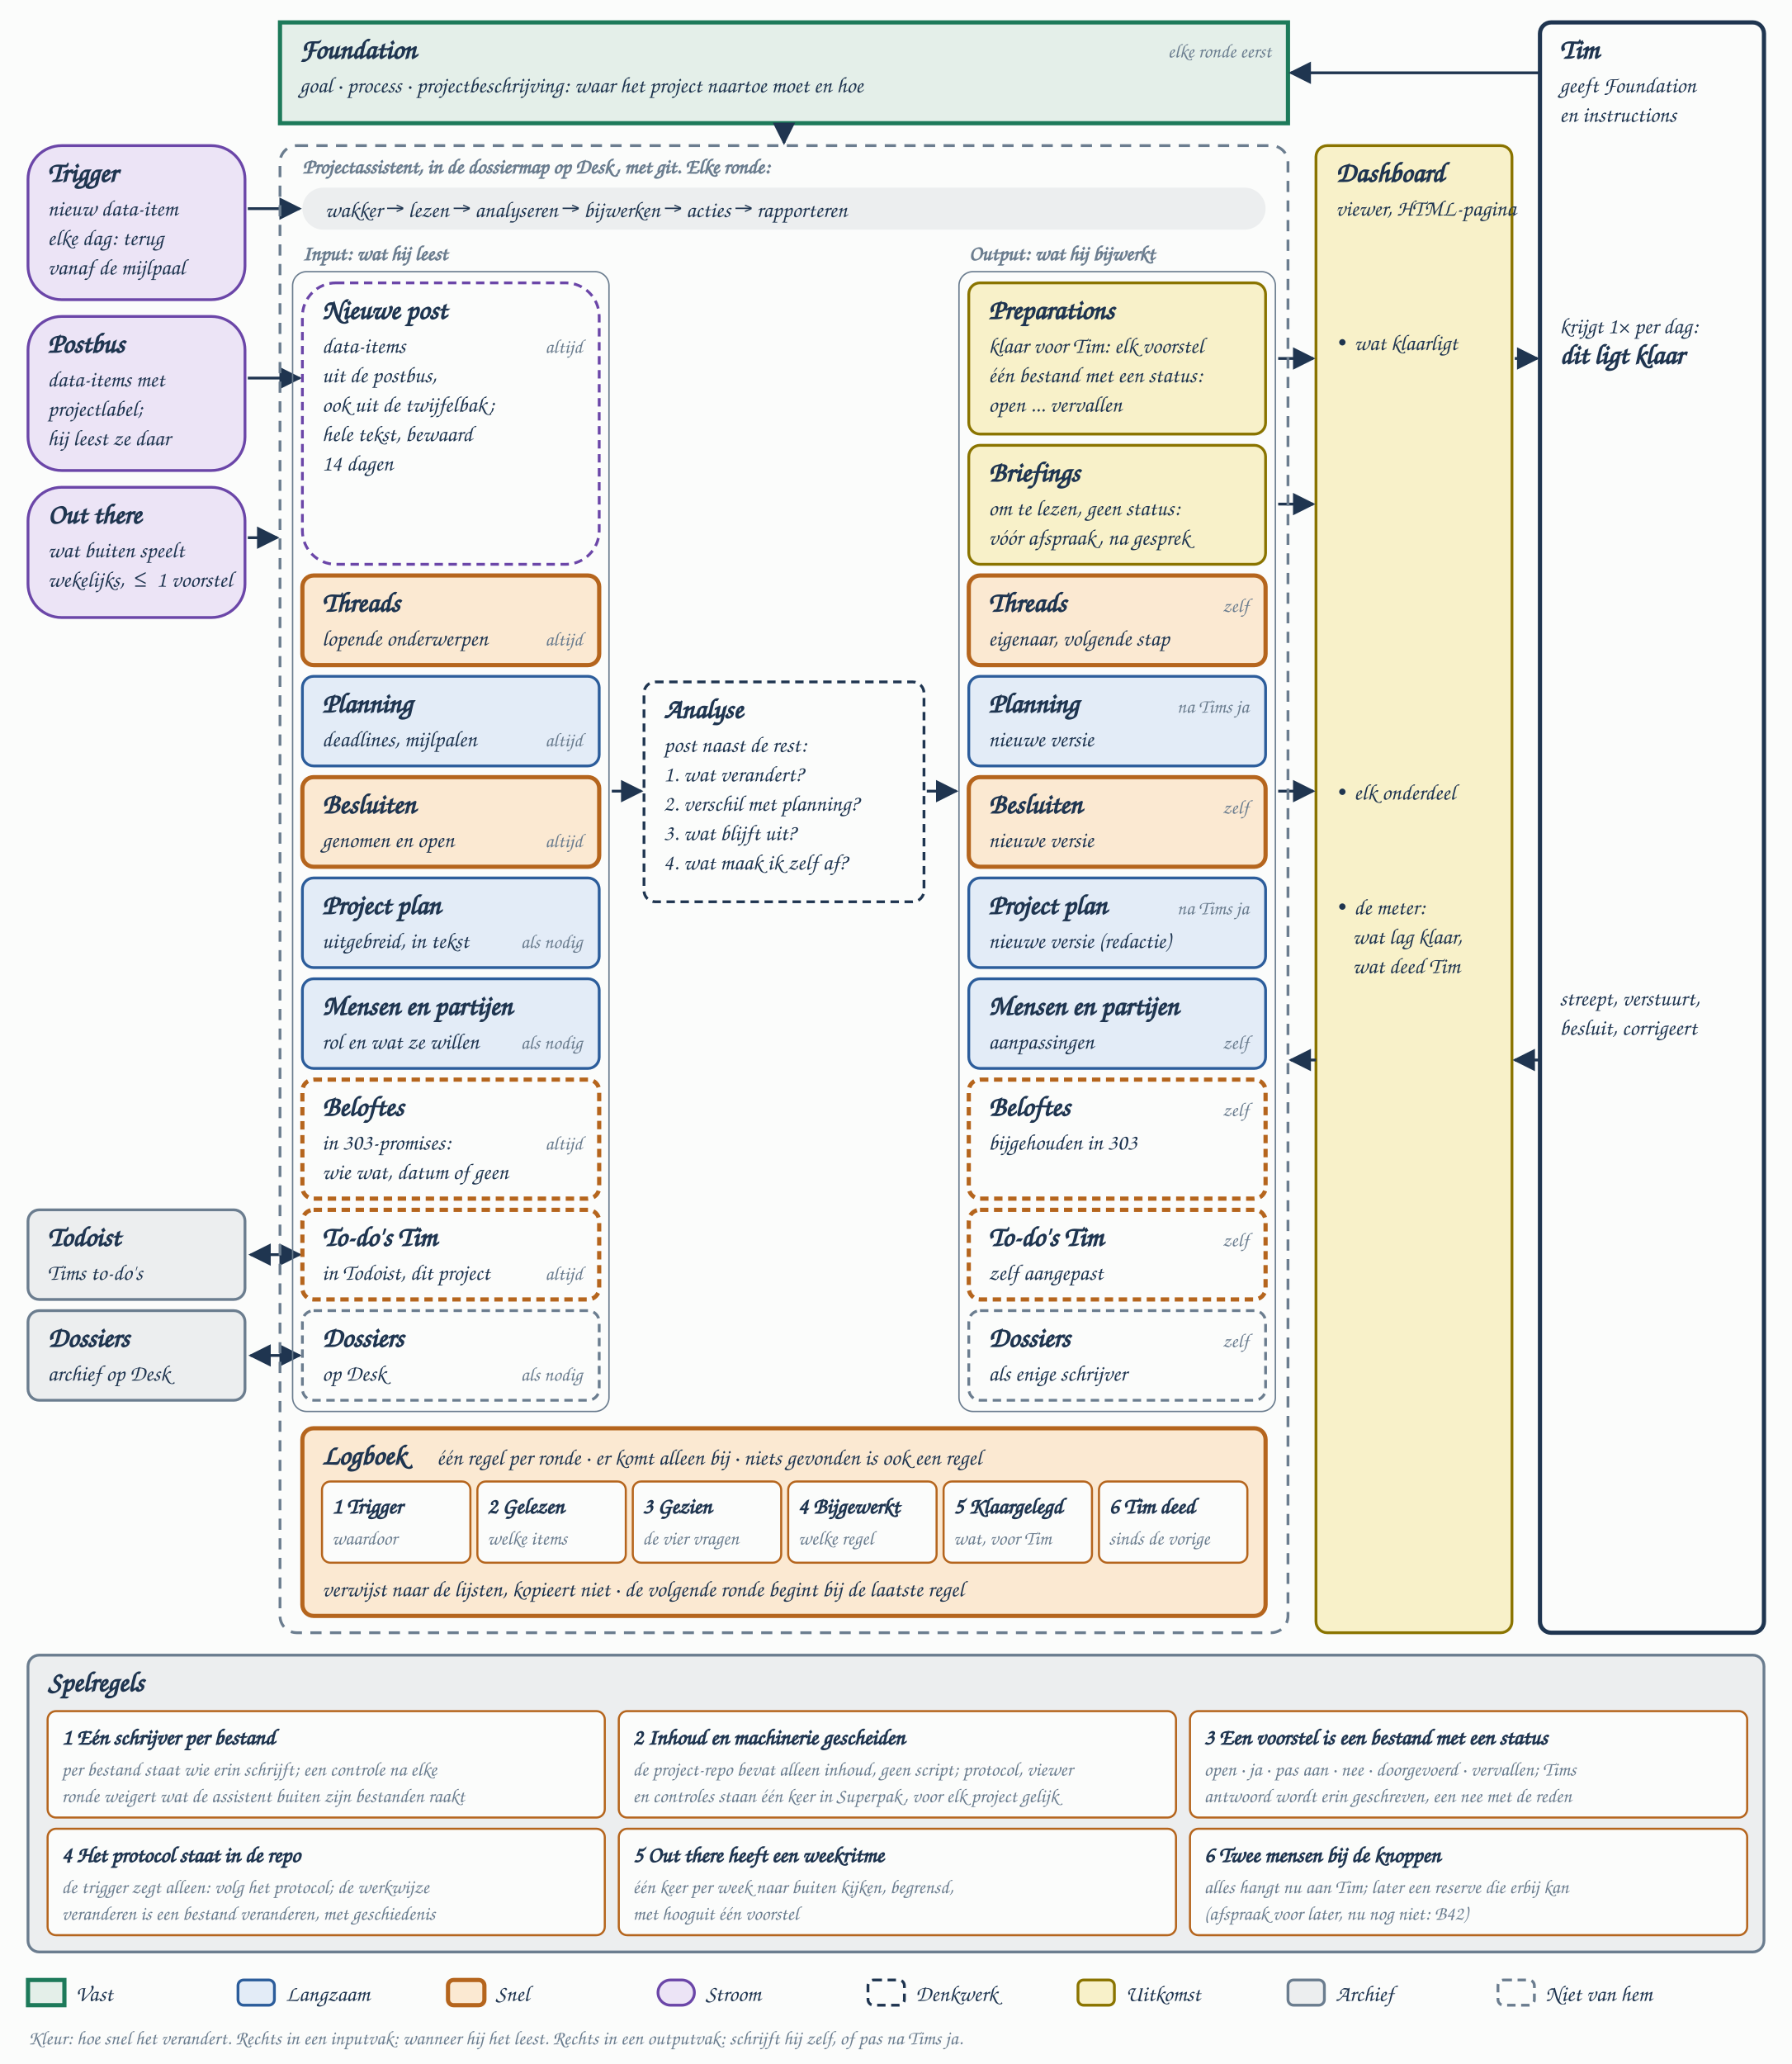
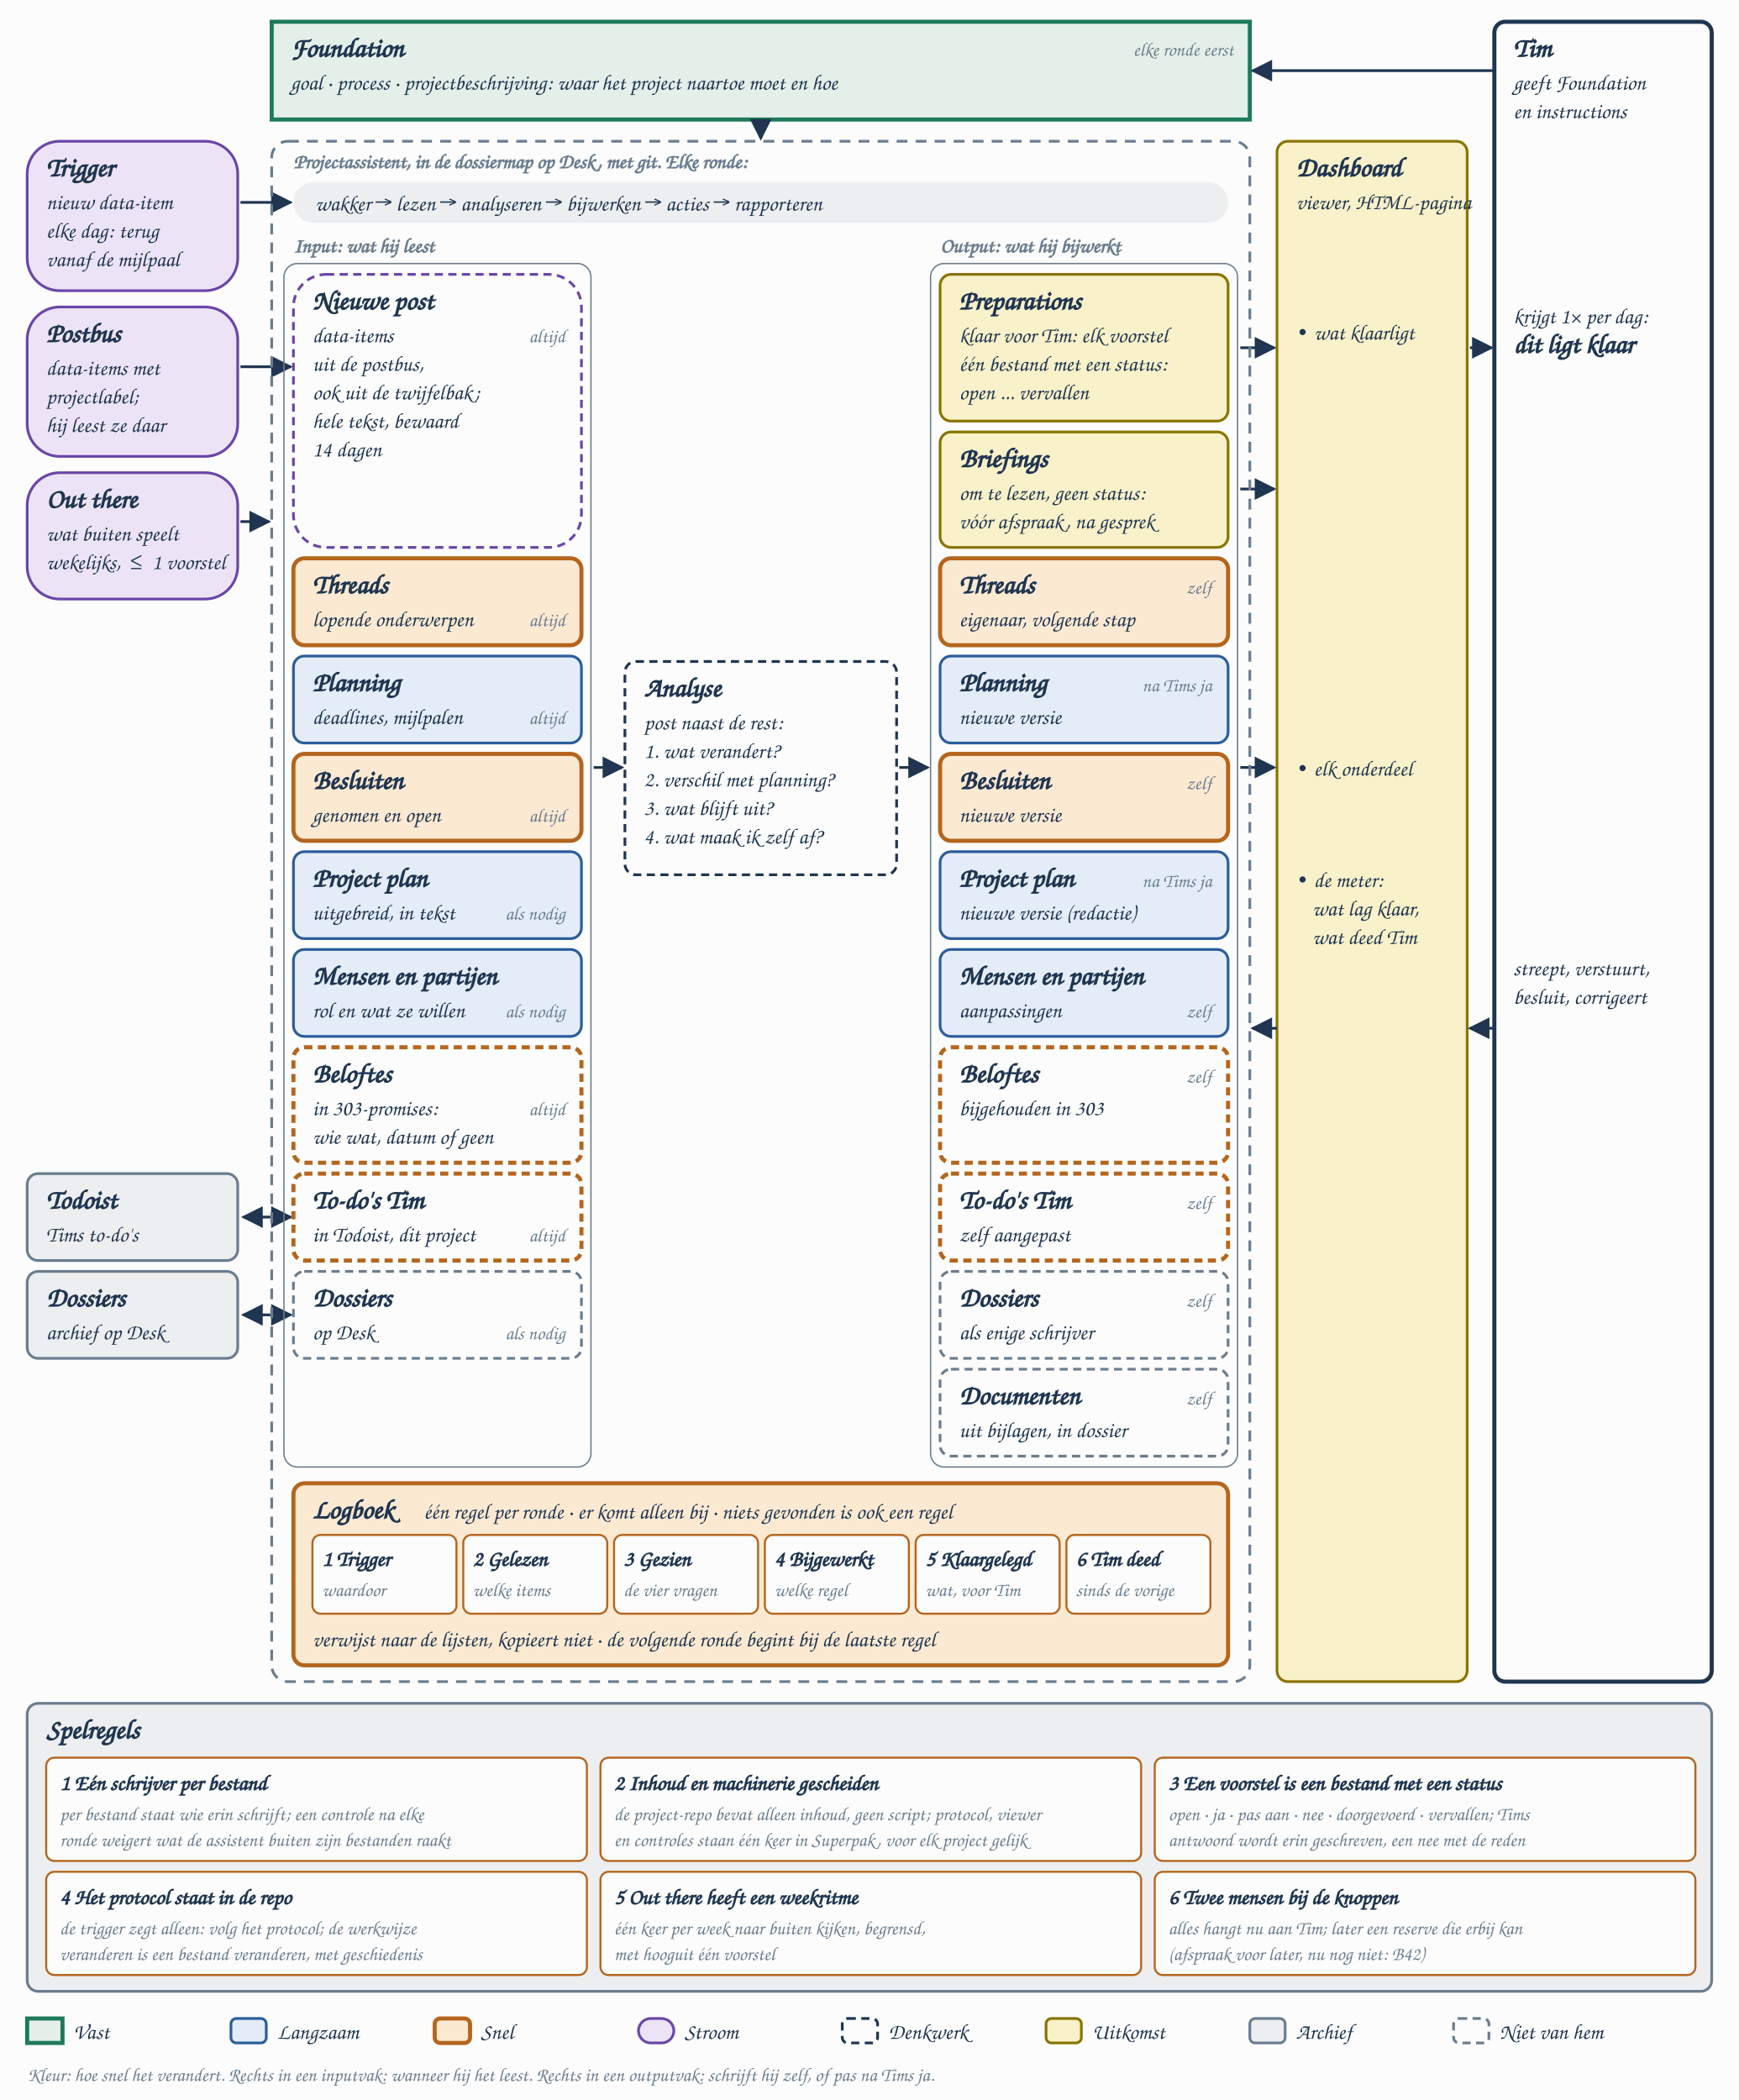
- <svg xmlns="http://www.w3.org/2000/svg" width="1280" height="1474" viewBox="0 0 1280 1474" role="img" aria-label="Containertekening van de projectassistent">
+ <svg xmlns="http://www.w3.org/2000/svg" width="1280" height="1546" viewBox="0 0 1280 1546" role="img" aria-label="Containertekening van de projectassistent">
  <style>text{fill:#1f3550;font-family:"Kalam","Comic Sans MS","Chalkboard SE",cursive}
.lbl{font-weight:700;font-size:20px}.sm{font-size:16px}.xs{font-size:14px;fill:#6b7d8f}
.clbl{font-size:15px;font-weight:700;fill:#6b7d8f}
.vak{font-size:16px;font-weight:700}
.cel{fill:#fbfcfb;stroke:#b5651d;stroke-width:1.5}
.b{stroke-width:2}
.vast{fill:#e4efe9;stroke:#1d7a5a;stroke-width:3}
.slow{fill:#e3ecf7;stroke:#2c5d9b}
.fast{fill:#fbe9d2;stroke:#b5651d;stroke-width:3}
.flow{fill:#ece4f6;stroke:#6b46a8}
.think{fill:#fbfcfb;stroke:#1f3550;stroke-dasharray:6 4}
.out{fill:#f8f1c9;stroke:#8a7400}
.arch{fill:#eceeef;stroke:#6b7d8f}
.ext{fill:none;stroke-dasharray:6 4}
.tim{fill:#fbfcfb;stroke:#1f3550;stroke-width:3}
.loop{fill:#eceeef}
.group{fill:none;stroke:#6b7d8f;stroke-width:1}
.container{fill:none;stroke:#6b7d8f;stroke-width:2;stroke-dasharray:8 6}
.arrow{stroke:#1f3550;stroke-width:2;fill:none;marker-end:url(#pijl)}.both{marker-start:url(#pijl)}.tip{fill:#1f3550}</style>
-   <rect width="1280" height="1474" fill="#fbfcfb" />
+   <rect width="1280" height="1546" fill="#fbfcfb" />
  <defs>
    <marker id="pijl" viewBox="0 0 10 10" refX="9" refY="5" markerWidth="8" markerHeight="8" orient="auto-start-reverse">
      <path d="M0,0 L10,5 L0,10 z" class="tip" />
    </marker>
  </defs>
  <rect class="b vast" x="200" y="16" width="720" height="72" rx="0" />
  <text class="lbl" x="214" y="42">Foundation</text>
  <text class="sm" x="214" y="66">goal · process · projectbeschrijving: waar het project naartoe moet en hoe</text>
  <text class="xs" text-anchor="end" x="908" y="41">elke ronde eerst</text>
  <path class="arrow" d="M560,88 L560,102" />
-   <rect class="b out" x="940" y="104" width="140" height="1062" rx="8" />
+   <rect class="b out" x="940" y="104" width="140" height="1134" rx="8" />
  <text class="lbl" x="954" y="130">Dashboard</text>
  <text class="sm" x="954" y="154">viewer, HTML-pagina</text>
  <text class="sm" x="954" y="250">• wat klaarligt</text>
  <text class="sm" x="954" y="571">• elk onderdeel</text>
  <text class="sm" x="954" y="653">• de meter:</text>
  <text class="sm" x="966" y="674">wat lag klaar,</text>
  <text class="sm" x="966" y="695">wat deed Tim</text>
  <path class="arrow" d="M913,256 L938,256" />
  <path class="arrow" d="M913,360 L938,360" />
  <path class="arrow" d="M913,565 L938,565" />
-   <rect class="b tim" x="1100" y="16" width="160" height="1150" rx="8" />
+   <rect class="b tim" x="1100" y="16" width="160" height="1222" rx="8" />
  <text class="lbl" x="1114" y="42">Tim</text>
  <text class="sm" x="1114" y="66">geeft Foundation</text>
  <text class="sm" x="1114" y="87">en instructions</text>
  <path class="arrow" d="M1100,52 L922,52" />
  <text class="sm" x="1114" y="238">krijgt 1× per dag:</text>
  <text class="lbl" x="1114" y="260">dit ligt klaar</text>
  <path class="arrow" d="M1082,256 L1098,256" />
  <text class="sm" x="1114" y="718">streept, verstuurt,</text>
  <text class="sm" x="1114" y="739">besluit, corrigeert</text>
  <path class="arrow" d="M1100,757 L1082,757" />
  <path class="arrow" d="M940,757 L922,757" />
  <rect class="b flow" x="20" y="104" width="155" height="110" rx="24" />
  <text class="lbl" x="34" y="130">Trigger</text>
  <text class="sm" x="34" y="154">nieuw data-item</text>
  <text class="sm" x="34" y="175">elke dag: terug</text>
  <text class="sm" x="34" y="196">vanaf de mijlpaal</text>
  <path class="arrow" d="M177,149 L214,149" />
  <rect class="b flow" x="20" y="226" width="155" height="110" rx="24" />
  <text class="lbl" x="34" y="252">Postbus</text>
  <text class="sm" x="34" y="276">data-items met</text>
  <text class="sm" x="34" y="297">projectlabel;</text>
  <text class="sm" x="34" y="318">hij leest ze daar</text>
  <path class="arrow" d="M177,270 L214,270" />
  <rect class="b flow" x="20" y="348" width="155" height="93" rx="24" />
  <text class="lbl" x="34" y="374">Out there</text>
  <text class="sm" x="34" y="398">wat buiten speelt</text>
  <text class="sm" x="34" y="419">wekelijks, ≤ 1 voorstel</text>
  <path class="arrow" d="M177,384 L198,384" />
  <rect class="b arch" x="20" y="864" width="155" height="64" rx="8" />
  <text class="lbl" x="34" y="890">Todoist</text>
  <text class="sm" x="34" y="914">Tims to-do's</text>
  <path class="arrow both" d="M179,896 L214,896" />
  <rect class="b arch" x="20" y="936" width="155" height="64" rx="8" />
  <text class="lbl" x="34" y="962">Dossiers</text>
  <text class="sm" x="34" y="986">archief op Desk</text>
  <path class="arrow both" d="M179,968 L214,968" />
-   <rect class="container" x="200" y="104" width="720" height="1062" rx="12" />
+   <rect class="container" x="200" y="104" width="720" height="1134" rx="12" />
  <text class="clbl" x="216" y="124">Projectassistent, in de dossiermap op Desk, met git. Elke ronde:</text>
  <rect class="loop" x="216" y="134" width="688" height="30" rx="15" />
  <text class="sm" x="232" y="155">wakker → lezen → analyseren → bijwerken → acties → rapporteren</text>
  <text class="clbl" x="216" y="186">Input: wat hij leest</text>
  <text class="clbl" x="692" y="186">Output: wat hij bijwerkt</text>
-   <rect class="group" x="209" y="194" width="226" height="814" rx="10" />
-   <rect class="group" x="685" y="194" width="226" height="814" rx="10" />
+   <rect class="group" x="209" y="194" width="226" height="886" rx="10" />
+   <rect class="group" x="685" y="194" width="226" height="886" rx="10" />
  <rect class="b fast" x="216" y="411" width="212" height="64" rx="8" />
  <text class="lbl" x="230" y="437">Threads</text>
  <text class="sm" x="230" y="461">lopende onderwerpen</text>
  <text class="xs" text-anchor="end" x="416" y="461">altijd</text>
  <rect class="b fast" x="692" y="411" width="212" height="64" rx="8" />
  <text class="lbl" x="706" y="437">Threads</text>
  <text class="xs" text-anchor="end" x="892" y="437">zelf</text>
  <text class="sm" x="706" y="461">eigenaar, volgende stap</text>
  <rect class="b slow" x="216" y="483" width="212" height="64" rx="8" />
  <text class="lbl" x="230" y="509">Planning</text>
  <text class="sm" x="230" y="533">deadlines, mijlpalen</text>
  <text class="xs" text-anchor="end" x="416" y="533">altijd</text>
  <rect class="b slow" x="692" y="483" width="212" height="64" rx="8" />
  <text class="lbl" x="706" y="509">Planning</text>
  <text class="xs" text-anchor="end" x="892" y="509">na Tims ja</text>
  <text class="sm" x="706" y="533">nieuwe versie</text>
  <rect class="b fast" x="216" y="555" width="212" height="64" rx="8" />
  <text class="lbl" x="230" y="581">Besluiten</text>
  <text class="sm" x="230" y="605">genomen en open</text>
  <text class="xs" text-anchor="end" x="416" y="605">altijd</text>
  <rect class="b fast" x="692" y="555" width="212" height="64" rx="8" />
  <text class="lbl" x="706" y="581">Besluiten</text>
  <text class="xs" text-anchor="end" x="892" y="581">zelf</text>
  <text class="sm" x="706" y="605">nieuwe versie</text>
  <rect class="b slow" x="216" y="627" width="212" height="64" rx="8" />
  <text class="lbl" x="230" y="653">Project plan</text>
  <text class="sm" x="230" y="677">uitgebreid, in tekst</text>
  <text class="xs" text-anchor="end" x="416" y="677">als nodig</text>
  <rect class="b slow" x="692" y="627" width="212" height="64" rx="8" />
  <text class="lbl" x="706" y="653">Project plan</text>
  <text class="xs" text-anchor="end" x="892" y="653">na Tims ja</text>
  <text class="sm" x="706" y="677">nieuwe versie (redactie)</text>
  <rect class="b slow" x="216" y="699" width="212" height="64" rx="8" />
  <text class="lbl" x="230" y="725">Mensen en partijen</text>
  <text class="sm" x="230" y="749">rol en wat ze willen</text>
  <text class="xs" text-anchor="end" x="416" y="749">als nodig</text>
  <rect class="b slow" x="692" y="699" width="212" height="64" rx="8" />
  <text class="lbl" x="706" y="725">Mensen en partijen</text>
  <text class="xs" text-anchor="end" x="892" y="749">zelf</text>
  <text class="sm" x="706" y="749">aanpassingen</text>
  <rect class="b fast ext" x="216" y="771" width="212" height="85" rx="8" />
  <text class="lbl" x="230" y="797">Beloftes</text>
  <text class="sm" x="230" y="821">in 303-promises:</text>
  <text class="sm" x="230" y="842">wie wat, datum of geen</text>
  <text class="xs" text-anchor="end" x="416" y="821">altijd</text>
  <rect class="b fast ext" x="692" y="771" width="212" height="85" rx="8" />
  <text class="lbl" x="706" y="797">Beloftes</text>
  <text class="xs" text-anchor="end" x="892" y="797">zelf</text>
  <text class="sm" x="706" y="821">bijgehouden in 303</text>
  <rect class="b fast ext" x="216" y="864" width="212" height="64" rx="8" />
  <text class="lbl" x="230" y="890">To-do's Tim</text>
  <text class="sm" x="230" y="914">in Todoist, dit project</text>
  <text class="xs" text-anchor="end" x="416" y="914">altijd</text>
  <rect class="b fast ext" x="692" y="864" width="212" height="64" rx="8" />
  <text class="lbl" x="706" y="890">To-do's Tim</text>
  <text class="xs" text-anchor="end" x="892" y="890">zelf</text>
  <text class="sm" x="706" y="914">zelf aangepast</text>
  <rect class="b arch ext" x="216" y="936" width="212" height="64" rx="8" />
  <text class="lbl" x="230" y="962">Dossiers</text>
  <text class="sm" x="230" y="986">op Desk</text>
  <text class="xs" text-anchor="end" x="416" y="986">als nodig</text>
  <rect class="b arch ext" x="692" y="936" width="212" height="64" rx="8" />
  <text class="lbl" x="706" y="962">Dossiers</text>
  <text class="xs" text-anchor="end" x="892" y="962">zelf</text>
  <text class="sm" x="706" y="986">als enige schrijver</text>
+   <rect class="b arch ext" x="692" y="1008" width="212" height="64" rx="8" />
+   <text class="lbl" x="706" y="1034">Documenten</text>
+   <text class="xs" text-anchor="end" x="892" y="1034">zelf</text>
+   <text class="sm" x="706" y="1058">uit bijlagen, in dossier</text>
  <rect class="b flow ext" x="216" y="202" width="212" height="201" rx="24" />
  <text class="lbl" x="230" y="228">Nieuwe post</text>
  <text class="sm" x="230" y="252">data-items</text>
  <text class="sm" x="230" y="273">uit de postbus,</text>
  <text class="sm" x="230" y="294">ook uit de twijfelbak;</text>
  <text class="sm" x="230" y="315">hele tekst, bewaard</text>
  <text class="sm" x="230" y="336">14 dagen</text>
  <text class="xs" text-anchor="end" x="416" y="252">altijd</text>
  <rect class="b out" x="692" y="202" width="212" height="108" rx="8" />
  <text class="lbl" x="706" y="228">Preparations</text>
  <text class="sm" x="706" y="252">klaar voor Tim: elk voorstel</text>
  <text class="sm" x="706" y="273">één bestand met een status:</text>
  <text class="sm" x="706" y="294">open ... vervallen</text>
  <rect class="b out" x="692" y="318" width="212" height="85" rx="8" />
  <text class="lbl" x="706" y="344">Briefings</text>
  <text class="sm" x="706" y="368">om te lezen, geen status:</text>
  <text class="sm" x="706" y="389">vóór afspraak, na gesprek</text>
  <rect class="b think" x="460" y="487" width="200" height="157" rx="8" />
  <text class="lbl" x="474" y="513">Analyse</text>
  <text class="sm" x="474" y="537">post naast de rest:</text>
  <text class="sm" x="474" y="558">1. wat verandert?</text>
  <text class="sm" x="474" y="579">2. verschil met planning?</text>
  <text class="sm" x="474" y="600">3. wat blijft uit?</text>
  <text class="sm" x="474" y="621">4. wat maak ik zelf af?</text>
  <path class="arrow" d="M437,565 L458,565" />
  <path class="arrow" d="M662,565 L683,565" />
-   <rect class="b fast" x="216" y="1020" width="688" height="134" rx="8" />
-   <text class="lbl" x="230" y="1046">Logboek</text>
-   <text class="sm" x="312" y="1046">één regel per ronde · er komt alleen bij · niets gevonden is ook een regel</text>
-   <rect class="cel" x="230" y="1058" width="106" height="58" rx="6" />
-   <text class="vak" x="237" y="1081">1 Trigger</text>
-   <text class="xs" x="237" y="1103">waardoor</text>
-   <rect class="cel" x="341" y="1058" width="106" height="58" rx="6" />
-   <text class="vak" x="348" y="1081">2 Gelezen</text>
-   <text class="xs" x="348" y="1103">welke items</text>
-   <rect class="cel" x="452" y="1058" width="106" height="58" rx="6" />
-   <text class="vak" x="459" y="1081">3 Gezien</text>
-   <text class="xs" x="459" y="1103">de vier vragen</text>
-   <rect class="cel" x="563" y="1058" width="106" height="58" rx="6" />
-   <text class="vak" x="570" y="1081">4 Bijgewerkt</text>
-   <text class="xs" x="570" y="1103">welke regel</text>
-   <rect class="cel" x="674" y="1058" width="106" height="58" rx="6" />
-   <text class="vak" x="681" y="1081">5 Klaargelegd</text>
-   <text class="xs" x="681" y="1103">wat, voor Tim</text>
-   <rect class="cel" x="785" y="1058" width="106" height="58" rx="6" />
-   <text class="vak" x="792" y="1081">6 Tim deed</text>
-   <text class="xs" x="792" y="1103">sinds de vorige</text>
-   <text class="sm" x="230" y="1140">verwijst naar de lijsten, kopieert niet · de volgende ronde begint bij de laatste regel</text>
-   <rect class="b arch" x="20" y="1182" width="1240" height="212" rx="8" />
-   <text class="lbl" x="34" y="1208">Spelregels</text>
-   <rect class="cel" x="34" y="1222" width="398" height="76" rx="6" />
-   <text class="vak" x="44" y="1246">1 Eén schrijver per bestand</text>
-   <text class="xs" x="44" y="1268">per bestand staat wie erin schrijft; een controle na elke</text>
-   <text class="xs" x="44" y="1287">ronde weigert wat de assistent buiten zijn bestanden raakt</text>
-   <rect class="cel" x="442" y="1222" width="398" height="76" rx="6" />
-   <text class="vak" x="452" y="1246">2 Inhoud en machinerie gescheiden</text>
-   <text class="xs" x="452" y="1268">de project-repo bevat alleen inhoud, geen script; protocol, viewer</text>
-   <text class="xs" x="452" y="1287">en controles staan één keer in Superpak, voor elk project gelijk</text>
-   <rect class="cel" x="850" y="1222" width="398" height="76" rx="6" />
-   <text class="vak" x="860" y="1246">3 Een voorstel is een bestand met een status</text>
-   <text class="xs" x="860" y="1268">open · ja · pas aan · nee · doorgevoerd · vervallen; Tims</text>
-   <text class="xs" x="860" y="1287">antwoord wordt erin geschreven, een nee met de reden</text>
-   <rect class="cel" x="34" y="1306" width="398" height="76" rx="6" />
-   <text class="vak" x="44" y="1330">4 Het protocol staat in de repo</text>
-   <text class="xs" x="44" y="1352">de trigger zegt alleen: volg het protocol; de werkwijze</text>
-   <text class="xs" x="44" y="1371">veranderen is een bestand veranderen, met geschiedenis</text>
-   <rect class="cel" x="442" y="1306" width="398" height="76" rx="6" />
-   <text class="vak" x="452" y="1330">5 Out there heeft een weekritme</text>
-   <text class="xs" x="452" y="1352">één keer per week naar buiten kijken, begrensd,</text>
-   <text class="xs" x="452" y="1371">met hooguit één voorstel</text>
-   <rect class="cel" x="850" y="1306" width="398" height="76" rx="6" />
-   <text class="vak" x="860" y="1330">6 Twee mensen bij de knoppen</text>
-   <text class="xs" x="860" y="1352">alles hangt nu aan Tim; later een reserve die erbij kan</text>
-   <text class="xs" x="860" y="1371">(afspraak voor later, nu nog niet: B42)</text>
-   <rect class="b vast" x="20" y="1414" width="26" height="18" rx="0" />
-   <text class="sm" x="54" y="1429">Vast</text>
-   <rect class="b slow" x="170" y="1414" width="26" height="18" rx="4" />
-   <text class="sm" x="204" y="1429">Langzaam</text>
-   <rect class="b fast" x="320" y="1414" width="26" height="18" rx="4" />
-   <text class="sm" x="354" y="1429">Snel</text>
-   <rect class="b flow" x="470" y="1414" width="26" height="18" rx="9" />
-   <text class="sm" x="504" y="1429">Stroom</text>
-   <rect class="b think" x="620" y="1414" width="26" height="18" rx="4" />
-   <text class="sm" x="654" y="1429">Denkwerk</text>
-   <rect class="b out" x="770" y="1414" width="26" height="18" rx="4" />
-   <text class="sm" x="804" y="1429">Uitkomst</text>
-   <rect class="b arch" x="920" y="1414" width="26" height="18" rx="4" />
-   <text class="sm" x="954" y="1429">Archief</text>
-   <rect class="b arch ext" x="1070" y="1414" width="26" height="18" rx="4" />
-   <text class="sm" x="1104" y="1429">Niet van hem</text>
-   <text class="xs" x="20" y="1460">Kleur: hoe snel het verandert. Rechts in een inputvak: wanneer hij het leest. Rechts in een outputvak: schrijft hij zelf, of pas na Tims ja.</text>
+   <rect class="b fast" x="216" y="1092" width="688" height="134" rx="8" />
+   <text class="lbl" x="230" y="1118">Logboek</text>
+   <text class="sm" x="312" y="1118">één regel per ronde · er komt alleen bij · niets gevonden is ook een regel</text>
+   <rect class="cel" x="230" y="1130" width="106" height="58" rx="6" />
+   <text class="vak" x="237" y="1153">1 Trigger</text>
+   <text class="xs" x="237" y="1175">waardoor</text>
+   <rect class="cel" x="341" y="1130" width="106" height="58" rx="6" />
+   <text class="vak" x="348" y="1153">2 Gelezen</text>
+   <text class="xs" x="348" y="1175">welke items</text>
+   <rect class="cel" x="452" y="1130" width="106" height="58" rx="6" />
+   <text class="vak" x="459" y="1153">3 Gezien</text>
+   <text class="xs" x="459" y="1175">de vier vragen</text>
+   <rect class="cel" x="563" y="1130" width="106" height="58" rx="6" />
+   <text class="vak" x="570" y="1153">4 Bijgewerkt</text>
+   <text class="xs" x="570" y="1175">welke regel</text>
+   <rect class="cel" x="674" y="1130" width="106" height="58" rx="6" />
+   <text class="vak" x="681" y="1153">5 Klaargelegd</text>
+   <text class="xs" x="681" y="1175">wat, voor Tim</text>
+   <rect class="cel" x="785" y="1130" width="106" height="58" rx="6" />
+   <text class="vak" x="792" y="1153">6 Tim deed</text>
+   <text class="xs" x="792" y="1175">sinds de vorige</text>
+   <text class="sm" x="230" y="1212">verwijst naar de lijsten, kopieert niet · de volgende ronde begint bij de laatste regel</text>
+   <rect class="b arch" x="20" y="1254" width="1240" height="212" rx="8" />
+   <text class="lbl" x="34" y="1280">Spelregels</text>
+   <rect class="cel" x="34" y="1294" width="398" height="76" rx="6" />
+   <text class="vak" x="44" y="1318">1 Eén schrijver per bestand</text>
+   <text class="xs" x="44" y="1340">per bestand staat wie erin schrijft; een controle na elke</text>
+   <text class="xs" x="44" y="1359">ronde weigert wat de assistent buiten zijn bestanden raakt</text>
+   <rect class="cel" x="442" y="1294" width="398" height="76" rx="6" />
+   <text class="vak" x="452" y="1318">2 Inhoud en machinerie gescheiden</text>
+   <text class="xs" x="452" y="1340">de project-repo bevat alleen inhoud, geen script; protocol, viewer</text>
+   <text class="xs" x="452" y="1359">en controles staan één keer in Superpak, voor elk project gelijk</text>
+   <rect class="cel" x="850" y="1294" width="398" height="76" rx="6" />
+   <text class="vak" x="860" y="1318">3 Een voorstel is een bestand met een status</text>
+   <text class="xs" x="860" y="1340">open · ja · pas aan · nee · doorgevoerd · vervallen; Tims</text>
+   <text class="xs" x="860" y="1359">antwoord wordt erin geschreven, een nee met de reden</text>
+   <rect class="cel" x="34" y="1378" width="398" height="76" rx="6" />
+   <text class="vak" x="44" y="1402">4 Het protocol staat in de repo</text>
+   <text class="xs" x="44" y="1424">de trigger zegt alleen: volg het protocol; de werkwijze</text>
+   <text class="xs" x="44" y="1443">veranderen is een bestand veranderen, met geschiedenis</text>
+   <rect class="cel" x="442" y="1378" width="398" height="76" rx="6" />
+   <text class="vak" x="452" y="1402">5 Out there heeft een weekritme</text>
+   <text class="xs" x="452" y="1424">één keer per week naar buiten kijken, begrensd,</text>
+   <text class="xs" x="452" y="1443">met hooguit één voorstel</text>
+   <rect class="cel" x="850" y="1378" width="398" height="76" rx="6" />
+   <text class="vak" x="860" y="1402">6 Twee mensen bij de knoppen</text>
+   <text class="xs" x="860" y="1424">alles hangt nu aan Tim; later een reserve die erbij kan</text>
+   <text class="xs" x="860" y="1443">(afspraak voor later, nu nog niet: B42)</text>
+   <rect class="b vast" x="20" y="1486" width="26" height="18" rx="0" />
+   <text class="sm" x="54" y="1501">Vast</text>
+   <rect class="b slow" x="170" y="1486" width="26" height="18" rx="4" />
+   <text class="sm" x="204" y="1501">Langzaam</text>
+   <rect class="b fast" x="320" y="1486" width="26" height="18" rx="4" />
+   <text class="sm" x="354" y="1501">Snel</text>
+   <rect class="b flow" x="470" y="1486" width="26" height="18" rx="9" />
+   <text class="sm" x="504" y="1501">Stroom</text>
+   <rect class="b think" x="620" y="1486" width="26" height="18" rx="4" />
+   <text class="sm" x="654" y="1501">Denkwerk</text>
+   <rect class="b out" x="770" y="1486" width="26" height="18" rx="4" />
+   <text class="sm" x="804" y="1501">Uitkomst</text>
+   <rect class="b arch" x="920" y="1486" width="26" height="18" rx="4" />
+   <text class="sm" x="954" y="1501">Archief</text>
+   <rect class="b arch ext" x="1070" y="1486" width="26" height="18" rx="4" />
+   <text class="sm" x="1104" y="1501">Niet van hem</text>
+   <text class="xs" x="20" y="1532">Kleur: hoe snel het verandert. Rechts in een inputvak: wanneer hij het leest. Rechts in een outputvak: schrijft hij zelf, of pas na Tims ja.</text>
</svg>
